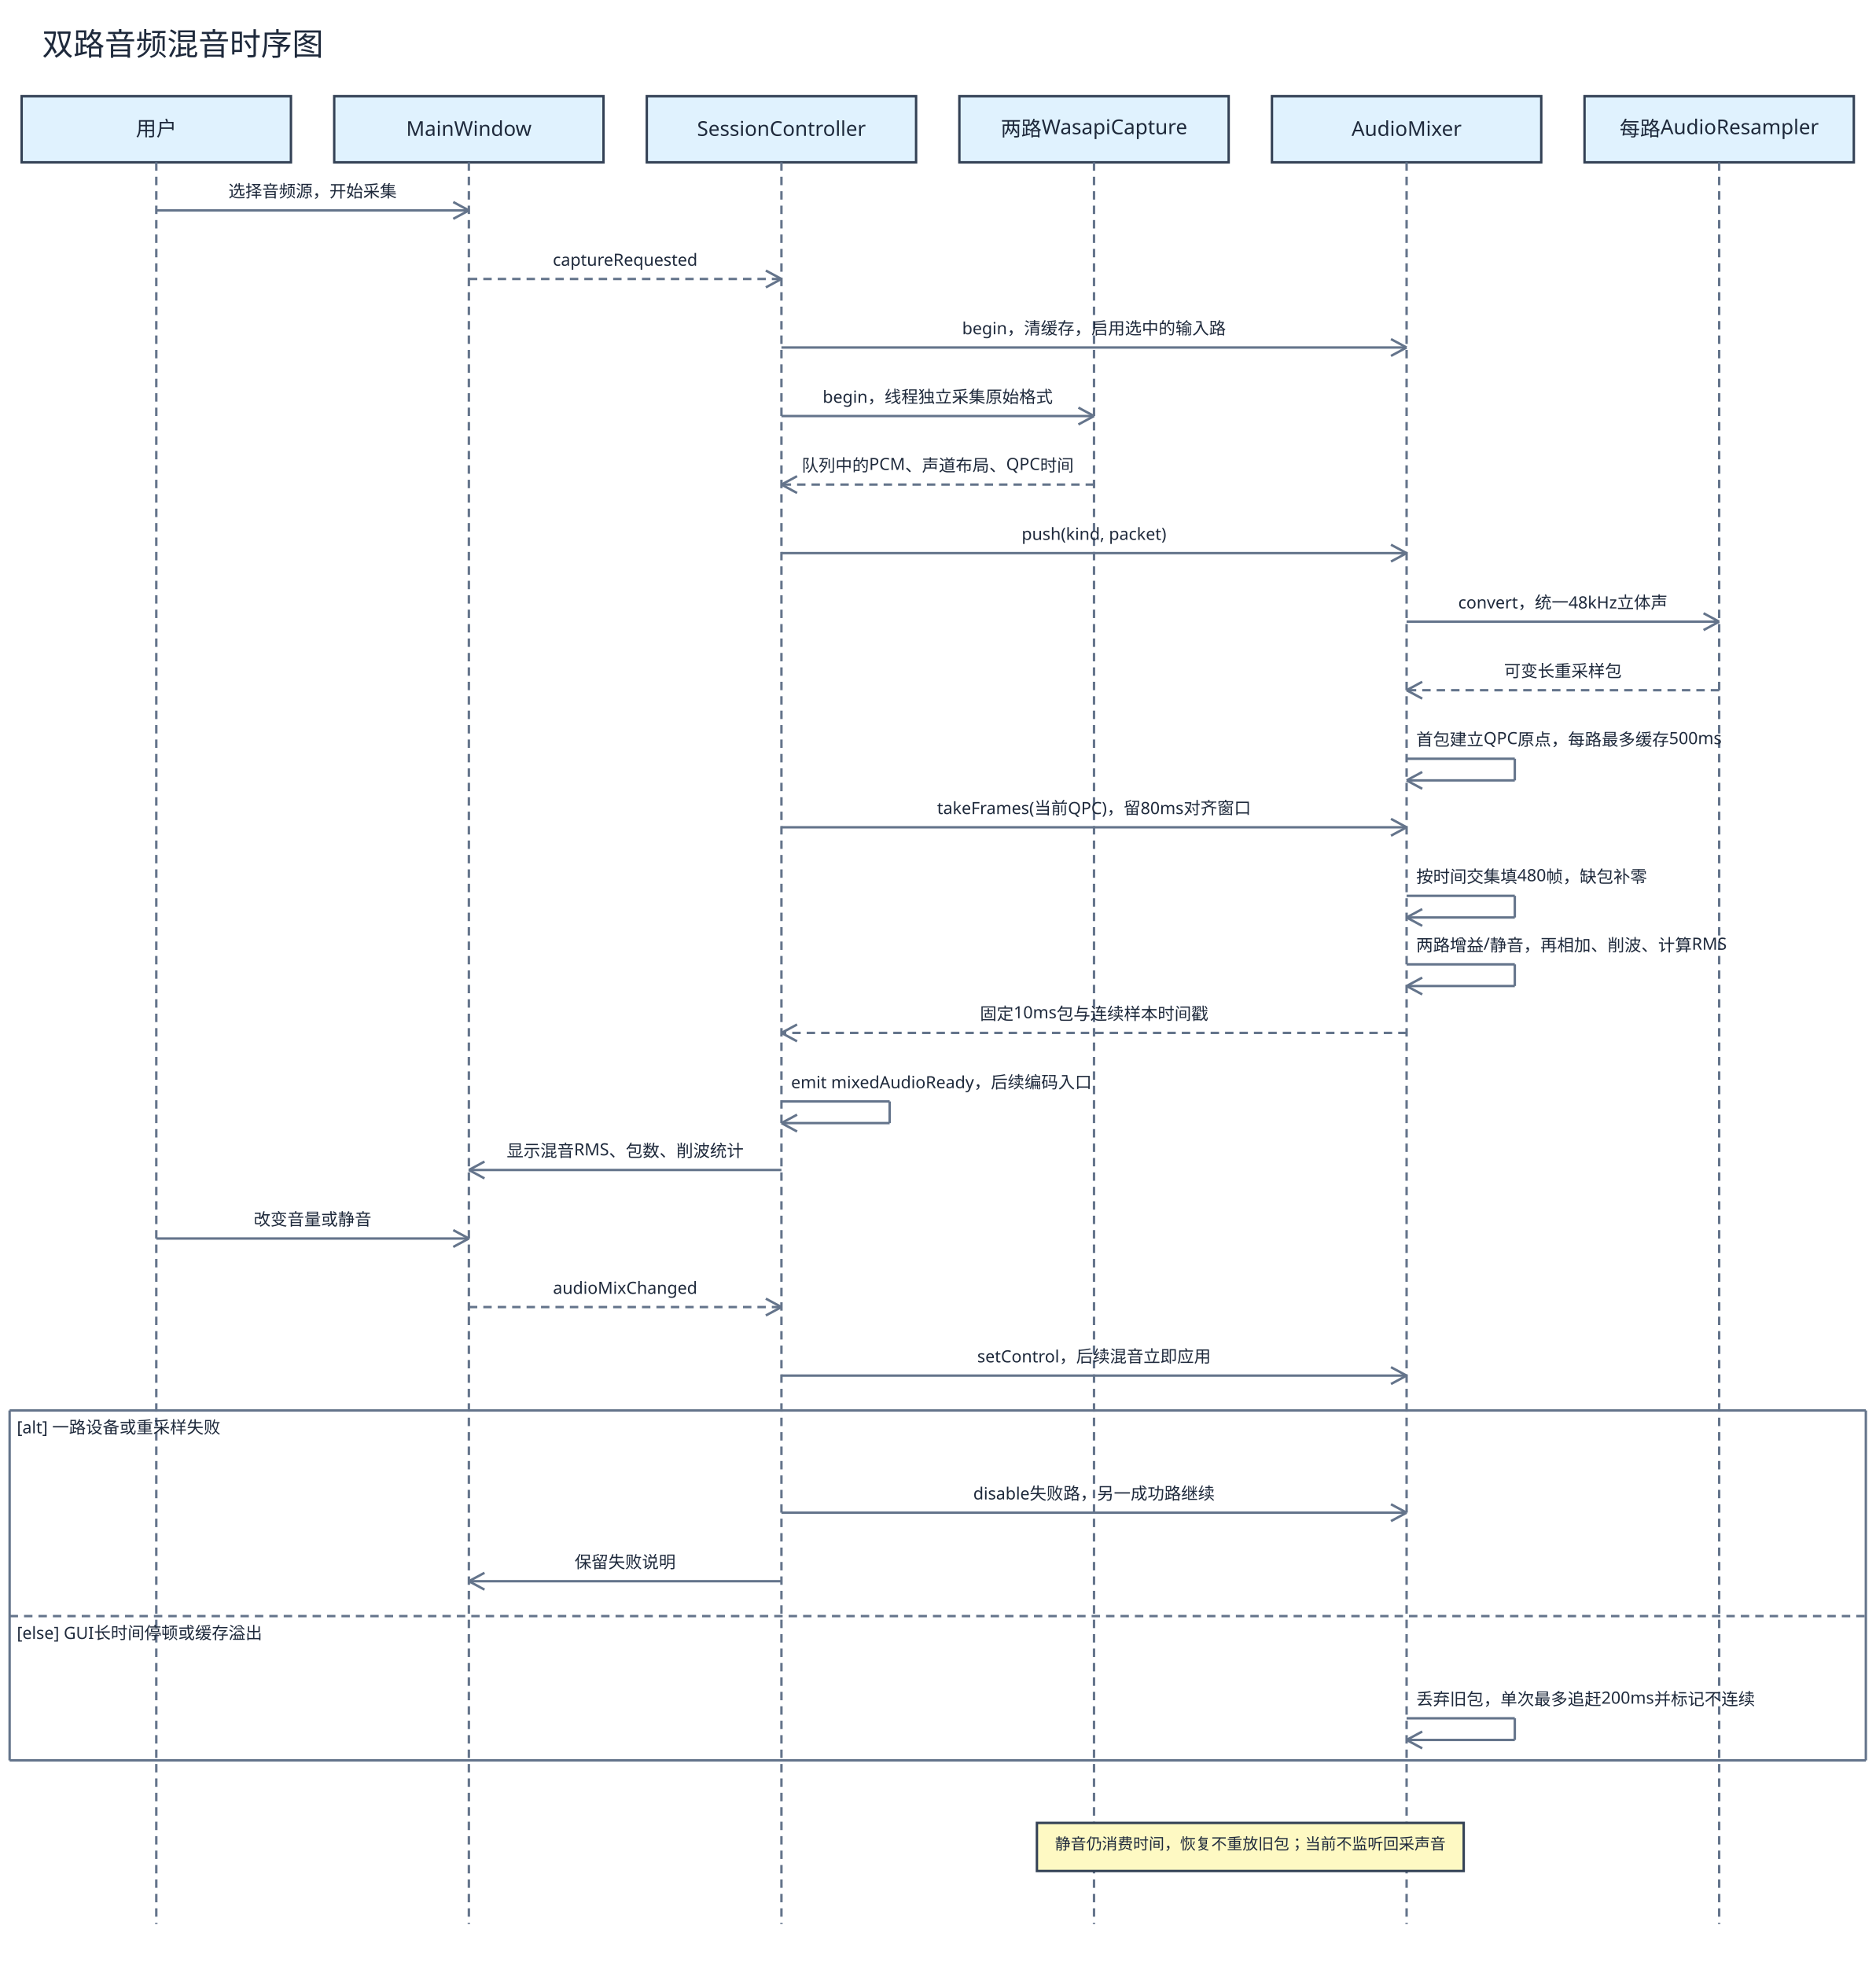
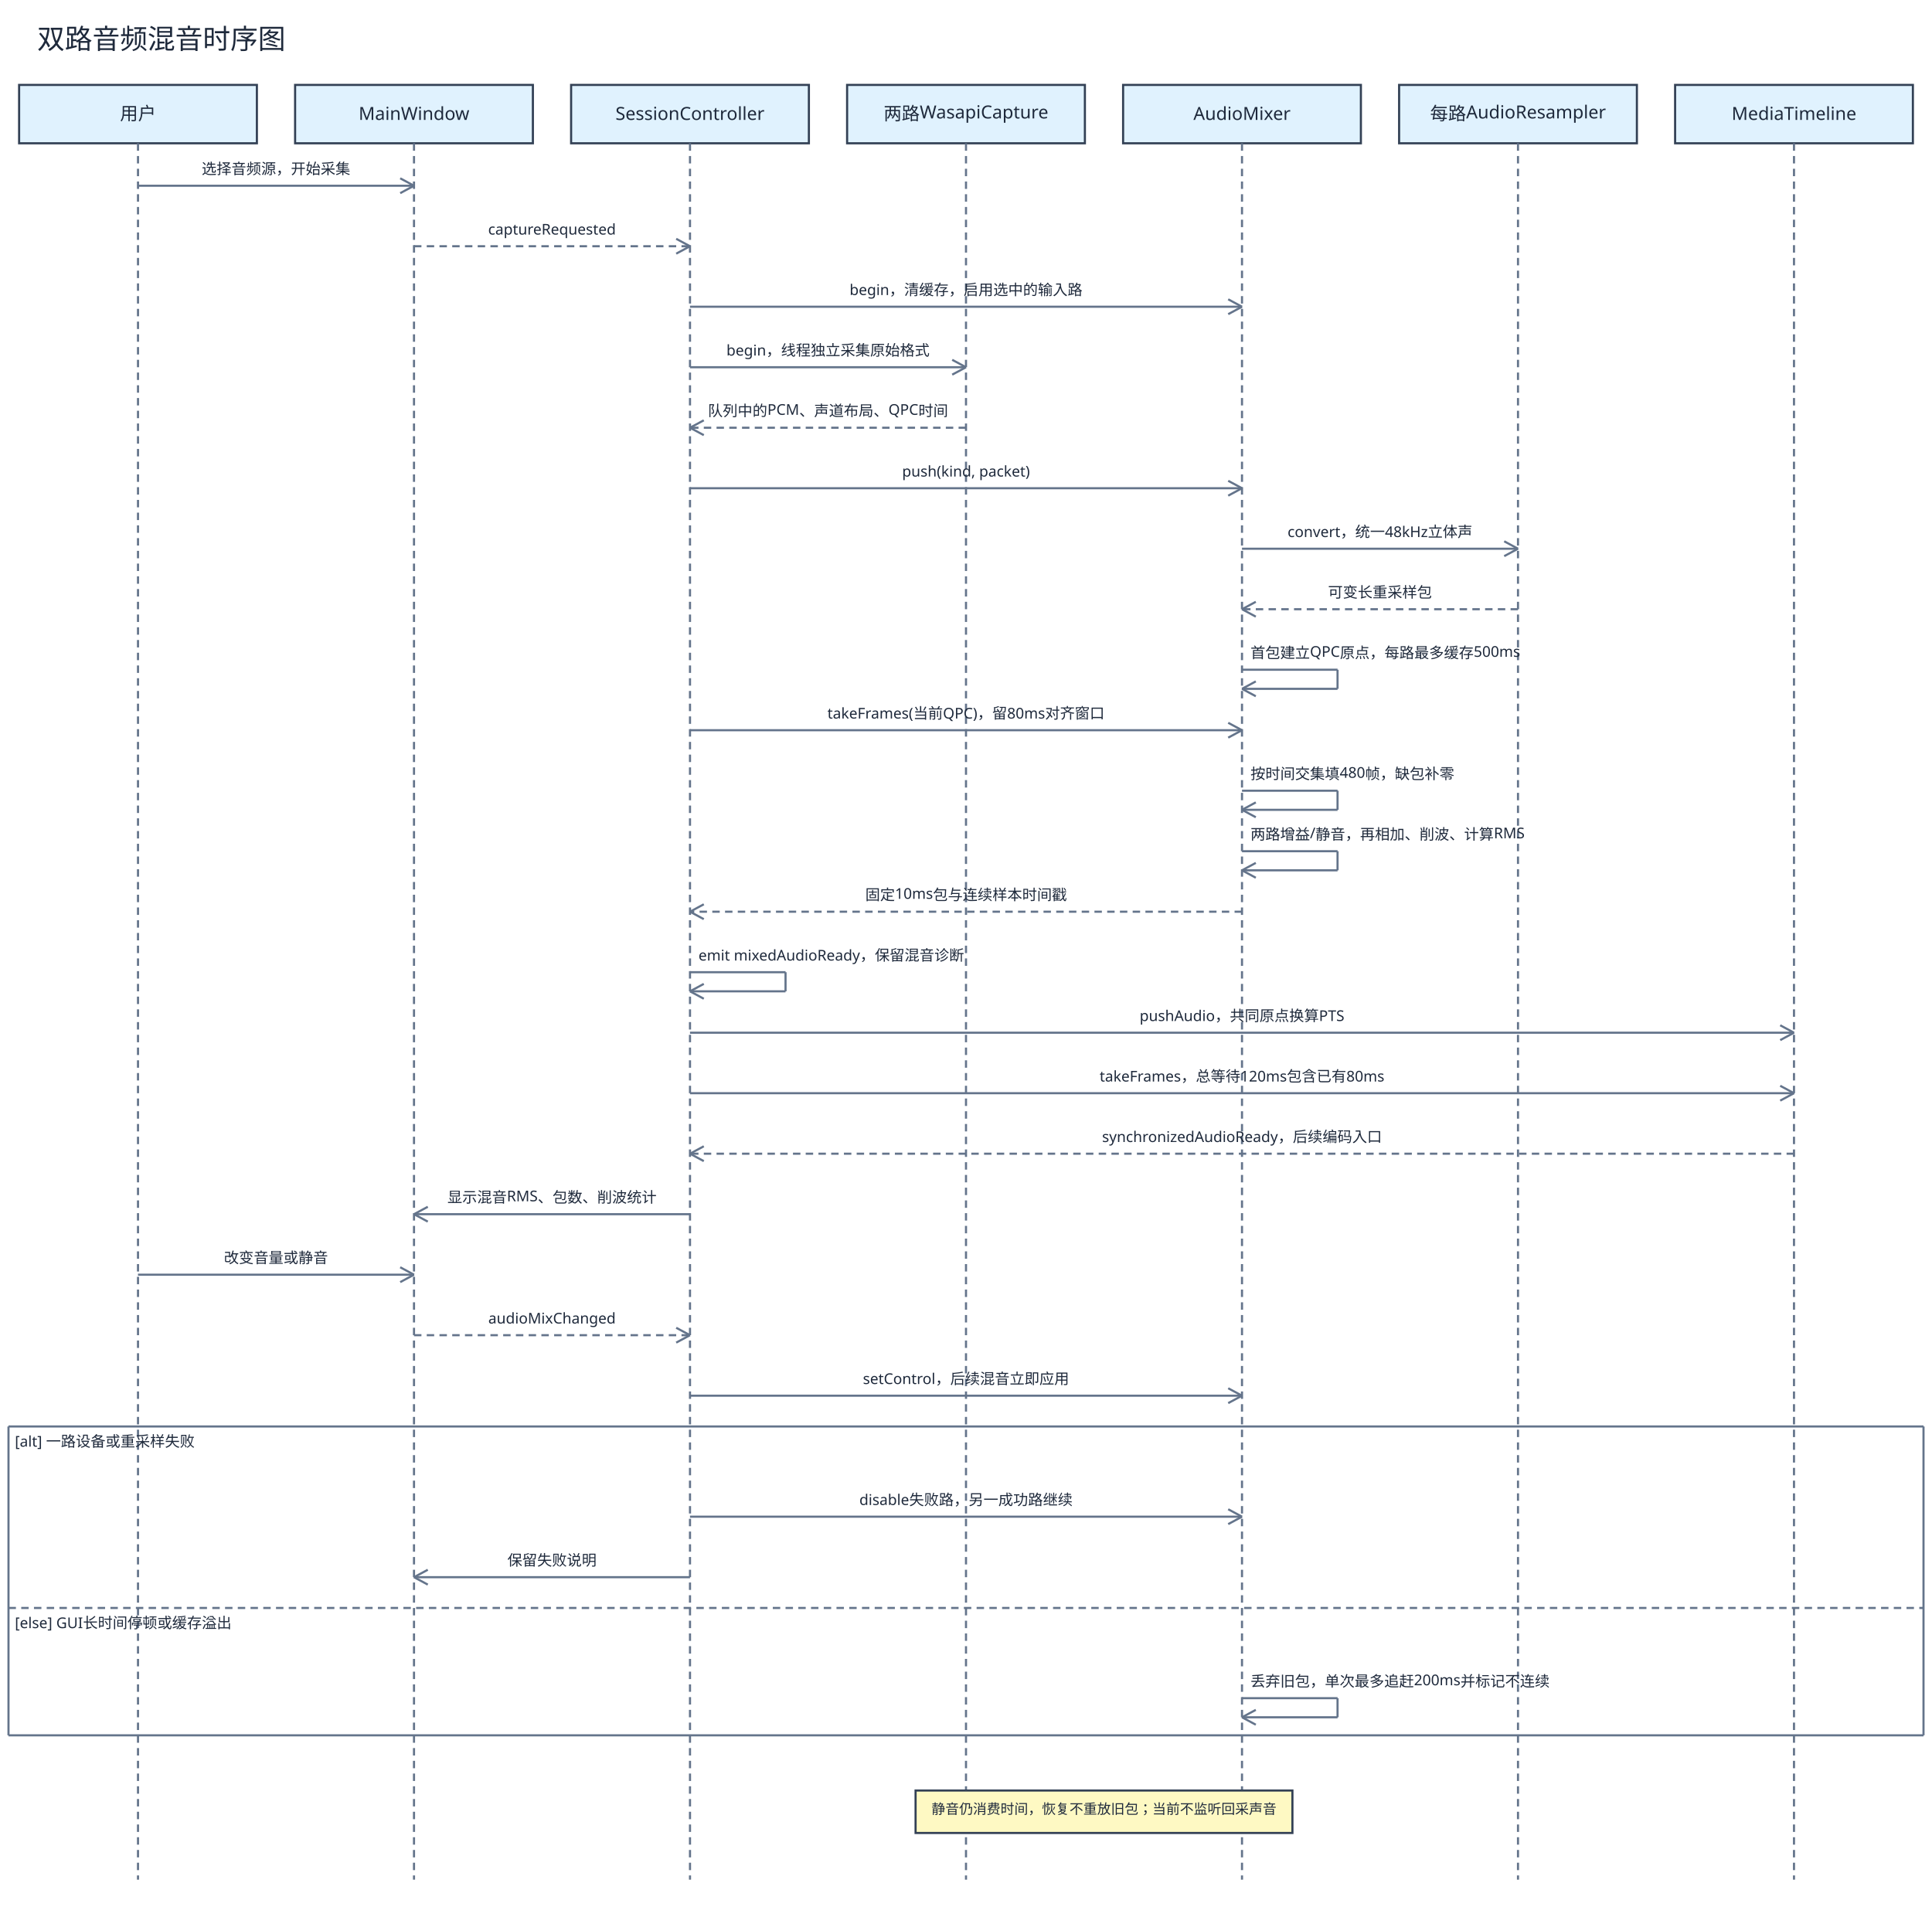
- <svg xmlns="http://www.w3.org/2000/svg" width="1560" height="1635" viewBox="0 0 1560 1635">
+ <svg xmlns="http://www.w3.org/2000/svg" width="1820" height="1806" viewBox="0 0 1820 1806">
  <text x="35" y="46" fill="#1e293b" font-family="Microsoft YaHei, sans-serif" font-size="26" text-anchor="start">双路音频混音时序图</text>
  <rect x="18.0" y="80" width="224" height="55" fill="#e0f2fe" stroke="#334155" stroke-width="2" />
  <text x="130.0" y="113" fill="#1e293b" font-family="Microsoft YaHei, sans-serif" font-size="17" text-anchor="middle">用户</text>
-   <line x1="130.0" y1="135" x2="130.0" y2="1600" stroke="#64748b" stroke-width="2" stroke-dasharray="7 5" />
+   <line x1="130.0" y1="135" x2="130.0" y2="1771" stroke="#64748b" stroke-width="2" stroke-dasharray="7 5" />
  <rect x="278.0" y="80" width="224" height="55" fill="#e0f2fe" stroke="#334155" stroke-width="2" />
  <text x="390.0" y="113" fill="#1e293b" font-family="Microsoft YaHei, sans-serif" font-size="17" text-anchor="middle">MainWindow</text>
-   <line x1="390.0" y1="135" x2="390.0" y2="1600" stroke="#64748b" stroke-width="2" stroke-dasharray="7 5" />
+   <line x1="390.0" y1="135" x2="390.0" y2="1771" stroke="#64748b" stroke-width="2" stroke-dasharray="7 5" />
  <rect x="538.0" y="80" width="224" height="55" fill="#e0f2fe" stroke="#334155" stroke-width="2" />
  <text x="650.0" y="113" fill="#1e293b" font-family="Microsoft YaHei, sans-serif" font-size="17" text-anchor="middle">SessionController</text>
-   <line x1="650.0" y1="135" x2="650.0" y2="1600" stroke="#64748b" stroke-width="2" stroke-dasharray="7 5" />
+   <line x1="650.0" y1="135" x2="650.0" y2="1771" stroke="#64748b" stroke-width="2" stroke-dasharray="7 5" />
  <rect x="798.0" y="80" width="224" height="55" fill="#e0f2fe" stroke="#334155" stroke-width="2" />
  <text x="910.0" y="113" fill="#1e293b" font-family="Microsoft YaHei, sans-serif" font-size="17" text-anchor="middle">两路WasapiCapture</text>
-   <line x1="910.0" y1="135" x2="910.0" y2="1600" stroke="#64748b" stroke-width="2" stroke-dasharray="7 5" />
+   <line x1="910.0" y1="135" x2="910.0" y2="1771" stroke="#64748b" stroke-width="2" stroke-dasharray="7 5" />
  <rect x="1058.0" y="80" width="224" height="55" fill="#e0f2fe" stroke="#334155" stroke-width="2" />
  <text x="1170.0" y="113" fill="#1e293b" font-family="Microsoft YaHei, sans-serif" font-size="17" text-anchor="middle">AudioMixer</text>
-   <line x1="1170.0" y1="135" x2="1170.0" y2="1600" stroke="#64748b" stroke-width="2" stroke-dasharray="7 5" />
+   <line x1="1170.0" y1="135" x2="1170.0" y2="1771" stroke="#64748b" stroke-width="2" stroke-dasharray="7 5" />
  <rect x="1318.0" y="80" width="224" height="55" fill="#e0f2fe" stroke="#334155" stroke-width="2" />
  <text x="1430.0" y="113" fill="#1e293b" font-family="Microsoft YaHei, sans-serif" font-size="17" text-anchor="middle">每路AudioResampler</text>
-   <line x1="1430.0" y1="135" x2="1430.0" y2="1600" stroke="#64748b" stroke-width="2" stroke-dasharray="7 5" />
+   <line x1="1430.0" y1="135" x2="1430.0" y2="1771" stroke="#64748b" stroke-width="2" stroke-dasharray="7 5" />
+   <rect x="1578.0" y="80" width="224" height="55" fill="#e0f2fe" stroke="#334155" stroke-width="2" />
+   <text x="1690.0" y="113" fill="#1e293b" font-family="Microsoft YaHei, sans-serif" font-size="17" text-anchor="middle">MediaTimeline</text>
+   <line x1="1690.0" y1="135" x2="1690.0" y2="1771" stroke="#64748b" stroke-width="2" stroke-dasharray="7 5" />
  <line x1="130.0" y1="175" x2="390.0" y2="175" stroke="#64748b" stroke-width="2" />
  <line x1="390.0" y1="175" x2="377.0" y2="182.0" stroke="#64748b" stroke-width="2" />
  <line x1="390.0" y1="175" x2="377.0" y2="168.0" stroke="#64748b" stroke-width="2" />
  <text x="260.0" y="164" fill="#1e293b" font-family="Microsoft YaHei, sans-serif" font-size="14" text-anchor="middle">选择音频源，开始采集</text>
  <line x1="390.0" y1="232" x2="650.0" y2="232" stroke="#64748b" stroke-width="2" stroke-dasharray="7 5" />
  <line x1="650.0" y1="232" x2="637.0" y2="239.0" stroke="#64748b" stroke-width="2" />
  <line x1="650.0" y1="232" x2="637.0" y2="225.0" stroke="#64748b" stroke-width="2" />
  <text x="520.0" y="221" fill="#1e293b" font-family="Microsoft YaHei, sans-serif" font-size="14" text-anchor="middle">captureRequested</text>
  <line x1="650.0" y1="289" x2="1170.0" y2="289" stroke="#64748b" stroke-width="2" />
  <line x1="1170.0" y1="289" x2="1157.0" y2="296.0" stroke="#64748b" stroke-width="2" />
  <line x1="1170.0" y1="289" x2="1157.0" y2="282.0" stroke="#64748b" stroke-width="2" />
  <text x="910.0" y="278" fill="#1e293b" font-family="Microsoft YaHei, sans-serif" font-size="14" text-anchor="middle">begin，清缓存，启用选中的输入路</text>
  <line x1="650.0" y1="346" x2="910.0" y2="346" stroke="#64748b" stroke-width="2" />
  <line x1="910.0" y1="346" x2="897.0" y2="353.0" stroke="#64748b" stroke-width="2" />
  <line x1="910.0" y1="346" x2="897.0" y2="339.0" stroke="#64748b" stroke-width="2" />
  <text x="780.0" y="335" fill="#1e293b" font-family="Microsoft YaHei, sans-serif" font-size="14" text-anchor="middle">begin，线程独立采集原始格式</text>
  <line x1="910.0" y1="403" x2="650.0" y2="403" stroke="#64748b" stroke-width="2" stroke-dasharray="7 5" />
  <line x1="650.0" y1="403" x2="663.0" y2="396.0" stroke="#64748b" stroke-width="2" />
  <line x1="650.0" y1="403" x2="663.0" y2="410.0" stroke="#64748b" stroke-width="2" />
  <text x="780.0" y="392" fill="#1e293b" font-family="Microsoft YaHei, sans-serif" font-size="14" text-anchor="middle">队列中的PCM、声道布局、QPC时间</text>
  <line x1="650.0" y1="460" x2="1170.0" y2="460" stroke="#64748b" stroke-width="2" />
  <line x1="1170.0" y1="460" x2="1157.0" y2="467.0" stroke="#64748b" stroke-width="2" />
  <line x1="1170.0" y1="460" x2="1157.0" y2="453.0" stroke="#64748b" stroke-width="2" />
  <text x="910.0" y="449" fill="#1e293b" font-family="Microsoft YaHei, sans-serif" font-size="14" text-anchor="middle">push(kind, packet)</text>
  <line x1="1170.0" y1="517" x2="1430.0" y2="517" stroke="#64748b" stroke-width="2" />
  <line x1="1430.0" y1="517" x2="1417.0" y2="524.0" stroke="#64748b" stroke-width="2" />
  <line x1="1430.0" y1="517" x2="1417.0" y2="510.0" stroke="#64748b" stroke-width="2" />
  <text x="1300.0" y="506" fill="#1e293b" font-family="Microsoft YaHei, sans-serif" font-size="14" text-anchor="middle">convert，统一48kHz立体声</text>
  <line x1="1430.0" y1="574" x2="1170.0" y2="574" stroke="#64748b" stroke-width="2" stroke-dasharray="7 5" />
  <line x1="1170.0" y1="574" x2="1183.0" y2="567.0" stroke="#64748b" stroke-width="2" />
  <line x1="1170.0" y1="574" x2="1183.0" y2="581.0" stroke="#64748b" stroke-width="2" />
  <text x="1300.0" y="563" fill="#1e293b" font-family="Microsoft YaHei, sans-serif" font-size="14" text-anchor="middle">可变长重采样包</text>
  <line x1="1170.0" y1="631" x2="1260.0" y2="631" stroke="#64748b" stroke-width="2" />
  <line x1="1260.0" y1="631" x2="1260.0" y2="649" stroke="#64748b" stroke-width="2" />
  <line x1="1260.0" y1="649" x2="1170.0" y2="649" stroke="#64748b" stroke-width="2" />
  <line x1="1170.0" y1="649" x2="1183.0" y2="642.0" stroke="#64748b" stroke-width="2" />
  <line x1="1170.0" y1="649" x2="1183.0" y2="656.0" stroke="#64748b" stroke-width="2" />
  <text x="1178.0" y="620" fill="#1e293b" font-family="Microsoft YaHei, sans-serif" font-size="14" text-anchor="start">首包建立QPC原点，每路最多缓存500ms</text>
  <line x1="650.0" y1="688" x2="1170.0" y2="688" stroke="#64748b" stroke-width="2" />
  <line x1="1170.0" y1="688" x2="1157.0" y2="695.0" stroke="#64748b" stroke-width="2" />
  <line x1="1170.0" y1="688" x2="1157.0" y2="681.0" stroke="#64748b" stroke-width="2" />
  <text x="910.0" y="677" fill="#1e293b" font-family="Microsoft YaHei, sans-serif" font-size="14" text-anchor="middle">takeFrames(当前QPC)，留80ms对齐窗口</text>
  <line x1="1170.0" y1="745" x2="1260.0" y2="745" stroke="#64748b" stroke-width="2" />
  <line x1="1260.0" y1="745" x2="1260.0" y2="763" stroke="#64748b" stroke-width="2" />
  <line x1="1260.0" y1="763" x2="1170.0" y2="763" stroke="#64748b" stroke-width="2" />
  <line x1="1170.0" y1="763" x2="1183.0" y2="756.0" stroke="#64748b" stroke-width="2" />
  <line x1="1170.0" y1="763" x2="1183.0" y2="770.0" stroke="#64748b" stroke-width="2" />
  <text x="1178.0" y="734" fill="#1e293b" font-family="Microsoft YaHei, sans-serif" font-size="14" text-anchor="start">按时间交集填480帧，缺包补零</text>
  <line x1="1170.0" y1="802" x2="1260.0" y2="802" stroke="#64748b" stroke-width="2" />
  <line x1="1260.0" y1="802" x2="1260.0" y2="820" stroke="#64748b" stroke-width="2" />
  <line x1="1260.0" y1="820" x2="1170.0" y2="820" stroke="#64748b" stroke-width="2" />
  <line x1="1170.0" y1="820" x2="1183.0" y2="813.0" stroke="#64748b" stroke-width="2" />
  <line x1="1170.0" y1="820" x2="1183.0" y2="827.0" stroke="#64748b" stroke-width="2" />
  <text x="1178.0" y="791" fill="#1e293b" font-family="Microsoft YaHei, sans-serif" font-size="14" text-anchor="start">两路增益/静音，再相加、削波、计算RMS</text>
  <line x1="1170.0" y1="859" x2="650.0" y2="859" stroke="#64748b" stroke-width="2" stroke-dasharray="7 5" />
  <line x1="650.0" y1="859" x2="663.0" y2="852.0" stroke="#64748b" stroke-width="2" />
  <line x1="650.0" y1="859" x2="663.0" y2="866.0" stroke="#64748b" stroke-width="2" />
  <text x="910.0" y="848" fill="#1e293b" font-family="Microsoft YaHei, sans-serif" font-size="14" text-anchor="middle">固定10ms包与连续样本时间戳</text>
  <line x1="650.0" y1="916" x2="740.0" y2="916" stroke="#64748b" stroke-width="2" />
  <line x1="740.0" y1="916" x2="740.0" y2="934" stroke="#64748b" stroke-width="2" />
  <line x1="740.0" y1="934" x2="650.0" y2="934" stroke="#64748b" stroke-width="2" />
  <line x1="650.0" y1="934" x2="663.0" y2="927.0" stroke="#64748b" stroke-width="2" />
  <line x1="650.0" y1="934" x2="663.0" y2="941.0" stroke="#64748b" stroke-width="2" />
-   <text x="658.0" y="905" fill="#1e293b" font-family="Microsoft YaHei, sans-serif" font-size="14" text-anchor="start">emit mixedAudioReady，后续编码入口</text>
-   <line x1="650.0" y1="973" x2="390.0" y2="973" stroke="#64748b" stroke-width="2" />
-   <line x1="390.0" y1="973" x2="403.0" y2="966.0" stroke="#64748b" stroke-width="2" />
-   <line x1="390.0" y1="973" x2="403.0" y2="980.0" stroke="#64748b" stroke-width="2" />
-   <text x="520.0" y="962" fill="#1e293b" font-family="Microsoft YaHei, sans-serif" font-size="14" text-anchor="middle">显示混音RMS、包数、削波统计</text>
-   <line x1="130.0" y1="1030" x2="390.0" y2="1030" stroke="#64748b" stroke-width="2" />
-   <line x1="390.0" y1="1030" x2="377.0" y2="1037.0" stroke="#64748b" stroke-width="2" />
-   <line x1="390.0" y1="1030" x2="377.0" y2="1023.0" stroke="#64748b" stroke-width="2" />
-   <text x="260.0" y="1019" fill="#1e293b" font-family="Microsoft YaHei, sans-serif" font-size="14" text-anchor="middle">改变音量或静音</text>
-   <line x1="390.0" y1="1087" x2="650.0" y2="1087" stroke="#64748b" stroke-width="2" stroke-dasharray="7 5" />
-   <line x1="650.0" y1="1087" x2="637.0" y2="1094.0" stroke="#64748b" stroke-width="2" />
-   <line x1="650.0" y1="1087" x2="637.0" y2="1080.0" stroke="#64748b" stroke-width="2" />
-   <text x="520.0" y="1076" fill="#1e293b" font-family="Microsoft YaHei, sans-serif" font-size="14" text-anchor="middle">audioMixChanged</text>
-   <line x1="650.0" y1="1144" x2="1170.0" y2="1144" stroke="#64748b" stroke-width="2" />
-   <line x1="1170.0" y1="1144" x2="1157.0" y2="1151.0" stroke="#64748b" stroke-width="2" />
-   <line x1="1170.0" y1="1144" x2="1157.0" y2="1137.0" stroke="#64748b" stroke-width="2" />
-   <text x="910.0" y="1133" fill="#1e293b" font-family="Microsoft YaHei, sans-serif" font-size="14" text-anchor="middle">setControl，后续混音立即应用</text>
-   <text x="14" y="1192" fill="#1e293b" font-family="Microsoft YaHei, sans-serif" font-size="14" text-anchor="start">[alt] 一路设备或重采样失败</text>
-   <line x1="8" y1="1173" x2="1552" y2="1173" stroke="#64748b" stroke-width="2" />
-   <line x1="650.0" y1="1258" x2="1170.0" y2="1258" stroke="#64748b" stroke-width="2" />
-   <line x1="1170.0" y1="1258" x2="1157.0" y2="1265.0" stroke="#64748b" stroke-width="2" />
-   <line x1="1170.0" y1="1258" x2="1157.0" y2="1251.0" stroke="#64748b" stroke-width="2" />
-   <text x="910.0" y="1247" fill="#1e293b" font-family="Microsoft YaHei, sans-serif" font-size="14" text-anchor="middle">disable失败路，另一成功路继续</text>
-   <line x1="650.0" y1="1315" x2="390.0" y2="1315" stroke="#64748b" stroke-width="2" />
-   <line x1="390.0" y1="1315" x2="403.0" y2="1308.0" stroke="#64748b" stroke-width="2" />
-   <line x1="390.0" y1="1315" x2="403.0" y2="1322.0" stroke="#64748b" stroke-width="2" />
-   <text x="520.0" y="1304" fill="#1e293b" font-family="Microsoft YaHei, sans-serif" font-size="14" text-anchor="middle">保留失败说明</text>
-   <line x1="8" y1="1344" x2="1552" y2="1344" stroke="#64748b" stroke-width="2" stroke-dasharray="7 5" />
-   <text x="14" y="1363" fill="#1e293b" font-family="Microsoft YaHei, sans-serif" font-size="14" text-anchor="start">[else] GUI长时间停顿或缓存溢出</text>
-   <line x1="1170.0" y1="1429" x2="1260.0" y2="1429" stroke="#64748b" stroke-width="2" />
-   <line x1="1260.0" y1="1429" x2="1260.0" y2="1447" stroke="#64748b" stroke-width="2" />
-   <line x1="1260.0" y1="1447" x2="1170.0" y2="1447" stroke="#64748b" stroke-width="2" />
-   <line x1="1170.0" y1="1447" x2="1183.0" y2="1440.0" stroke="#64748b" stroke-width="2" />
-   <line x1="1170.0" y1="1447" x2="1183.0" y2="1454.0" stroke="#64748b" stroke-width="2" />
-   <text x="1178.0" y="1418" fill="#1e293b" font-family="Microsoft YaHei, sans-serif" font-size="14" text-anchor="start">丢弃旧包，单次最多追赶200ms并标记不连续</text>
-   <line x1="8" y1="1173" x2="8" y2="1464" stroke="#64748b" stroke-width="2" />
-   <line x1="1552" y1="1173" x2="1552" y2="1464" stroke="#64748b" stroke-width="2" />
-   <line x1="8" y1="1464" x2="1552" y2="1464" stroke="#64748b" stroke-width="2" />
-   <rect x="862.5" y="1516" width="355.0" height="40" fill="#fef9c3" stroke="#334155" stroke-width="2" />
-   <text x="1040.0" y="1538" fill="#1e293b" font-family="Microsoft YaHei, sans-serif" font-size="13" text-anchor="middle">静音仍消费时间，恢复不重放旧包；当前不监听回采声音</text>
+   <text x="658.0" y="905" fill="#1e293b" font-family="Microsoft YaHei, sans-serif" font-size="14" text-anchor="start">emit mixedAudioReady，保留混音诊断</text>
+   <line x1="650.0" y1="973" x2="1690.0" y2="973" stroke="#64748b" stroke-width="2" />
+   <line x1="1690.0" y1="973" x2="1677.0" y2="980.0" stroke="#64748b" stroke-width="2" />
+   <line x1="1690.0" y1="973" x2="1677.0" y2="966.0" stroke="#64748b" stroke-width="2" />
+   <text x="1170.0" y="962" fill="#1e293b" font-family="Microsoft YaHei, sans-serif" font-size="14" text-anchor="middle">pushAudio，共同原点换算PTS</text>
+   <line x1="650.0" y1="1030" x2="1690.0" y2="1030" stroke="#64748b" stroke-width="2" />
+   <line x1="1690.0" y1="1030" x2="1677.0" y2="1037.0" stroke="#64748b" stroke-width="2" />
+   <line x1="1690.0" y1="1030" x2="1677.0" y2="1023.0" stroke="#64748b" stroke-width="2" />
+   <text x="1170.0" y="1019" fill="#1e293b" font-family="Microsoft YaHei, sans-serif" font-size="14" text-anchor="middle">takeFrames，总等待120ms包含已有80ms</text>
+   <line x1="1690.0" y1="1087" x2="650.0" y2="1087" stroke="#64748b" stroke-width="2" stroke-dasharray="7 5" />
+   <line x1="650.0" y1="1087" x2="663.0" y2="1080.0" stroke="#64748b" stroke-width="2" />
+   <line x1="650.0" y1="1087" x2="663.0" y2="1094.0" stroke="#64748b" stroke-width="2" />
+   <text x="1170.0" y="1076" fill="#1e293b" font-family="Microsoft YaHei, sans-serif" font-size="14" text-anchor="middle">synchronizedAudioReady，后续编码入口</text>
+   <line x1="650.0" y1="1144" x2="390.0" y2="1144" stroke="#64748b" stroke-width="2" />
+   <line x1="390.0" y1="1144" x2="403.0" y2="1137.0" stroke="#64748b" stroke-width="2" />
+   <line x1="390.0" y1="1144" x2="403.0" y2="1151.0" stroke="#64748b" stroke-width="2" />
+   <text x="520.0" y="1133" fill="#1e293b" font-family="Microsoft YaHei, sans-serif" font-size="14" text-anchor="middle">显示混音RMS、包数、削波统计</text>
+   <line x1="130.0" y1="1201" x2="390.0" y2="1201" stroke="#64748b" stroke-width="2" />
+   <line x1="390.0" y1="1201" x2="377.0" y2="1208.0" stroke="#64748b" stroke-width="2" />
+   <line x1="390.0" y1="1201" x2="377.0" y2="1194.0" stroke="#64748b" stroke-width="2" />
+   <text x="260.0" y="1190" fill="#1e293b" font-family="Microsoft YaHei, sans-serif" font-size="14" text-anchor="middle">改变音量或静音</text>
+   <line x1="390.0" y1="1258" x2="650.0" y2="1258" stroke="#64748b" stroke-width="2" stroke-dasharray="7 5" />
+   <line x1="650.0" y1="1258" x2="637.0" y2="1265.0" stroke="#64748b" stroke-width="2" />
+   <line x1="650.0" y1="1258" x2="637.0" y2="1251.0" stroke="#64748b" stroke-width="2" />
+   <text x="520.0" y="1247" fill="#1e293b" font-family="Microsoft YaHei, sans-serif" font-size="14" text-anchor="middle">audioMixChanged</text>
+   <line x1="650.0" y1="1315" x2="1170.0" y2="1315" stroke="#64748b" stroke-width="2" />
+   <line x1="1170.0" y1="1315" x2="1157.0" y2="1322.0" stroke="#64748b" stroke-width="2" />
+   <line x1="1170.0" y1="1315" x2="1157.0" y2="1308.0" stroke="#64748b" stroke-width="2" />
+   <text x="910.0" y="1304" fill="#1e293b" font-family="Microsoft YaHei, sans-serif" font-size="14" text-anchor="middle">setControl，后续混音立即应用</text>
+   <text x="14" y="1363" fill="#1e293b" font-family="Microsoft YaHei, sans-serif" font-size="14" text-anchor="start">[alt] 一路设备或重采样失败</text>
+   <line x1="8" y1="1344" x2="1812" y2="1344" stroke="#64748b" stroke-width="2" />
+   <line x1="650.0" y1="1429" x2="1170.0" y2="1429" stroke="#64748b" stroke-width="2" />
+   <line x1="1170.0" y1="1429" x2="1157.0" y2="1436.0" stroke="#64748b" stroke-width="2" />
+   <line x1="1170.0" y1="1429" x2="1157.0" y2="1422.0" stroke="#64748b" stroke-width="2" />
+   <text x="910.0" y="1418" fill="#1e293b" font-family="Microsoft YaHei, sans-serif" font-size="14" text-anchor="middle">disable失败路，另一成功路继续</text>
+   <line x1="650.0" y1="1486" x2="390.0" y2="1486" stroke="#64748b" stroke-width="2" />
+   <line x1="390.0" y1="1486" x2="403.0" y2="1479.0" stroke="#64748b" stroke-width="2" />
+   <line x1="390.0" y1="1486" x2="403.0" y2="1493.0" stroke="#64748b" stroke-width="2" />
+   <text x="520.0" y="1475" fill="#1e293b" font-family="Microsoft YaHei, sans-serif" font-size="14" text-anchor="middle">保留失败说明</text>
+   <line x1="8" y1="1515" x2="1812" y2="1515" stroke="#64748b" stroke-width="2" stroke-dasharray="7 5" />
+   <text x="14" y="1534" fill="#1e293b" font-family="Microsoft YaHei, sans-serif" font-size="14" text-anchor="start">[else] GUI长时间停顿或缓存溢出</text>
+   <line x1="1170.0" y1="1600" x2="1260.0" y2="1600" stroke="#64748b" stroke-width="2" />
+   <line x1="1260.0" y1="1600" x2="1260.0" y2="1618" stroke="#64748b" stroke-width="2" />
+   <line x1="1260.0" y1="1618" x2="1170.0" y2="1618" stroke="#64748b" stroke-width="2" />
+   <line x1="1170.0" y1="1618" x2="1183.0" y2="1611.0" stroke="#64748b" stroke-width="2" />
+   <line x1="1170.0" y1="1618" x2="1183.0" y2="1625.0" stroke="#64748b" stroke-width="2" />
+   <text x="1178.0" y="1589" fill="#1e293b" font-family="Microsoft YaHei, sans-serif" font-size="14" text-anchor="start">丢弃旧包，单次最多追赶200ms并标记不连续</text>
+   <line x1="8" y1="1344" x2="8" y2="1635" stroke="#64748b" stroke-width="2" />
+   <line x1="1812" y1="1344" x2="1812" y2="1635" stroke="#64748b" stroke-width="2" />
+   <line x1="8" y1="1635" x2="1812" y2="1635" stroke="#64748b" stroke-width="2" />
+   <rect x="862.5" y="1687" width="355.0" height="40" fill="#fef9c3" stroke="#334155" stroke-width="2" />
+   <text x="1040.0" y="1709" fill="#1e293b" font-family="Microsoft YaHei, sans-serif" font-size="13" text-anchor="middle">静音仍消费时间，恢复不重放旧包；当前不监听回采声音</text>
</svg>
